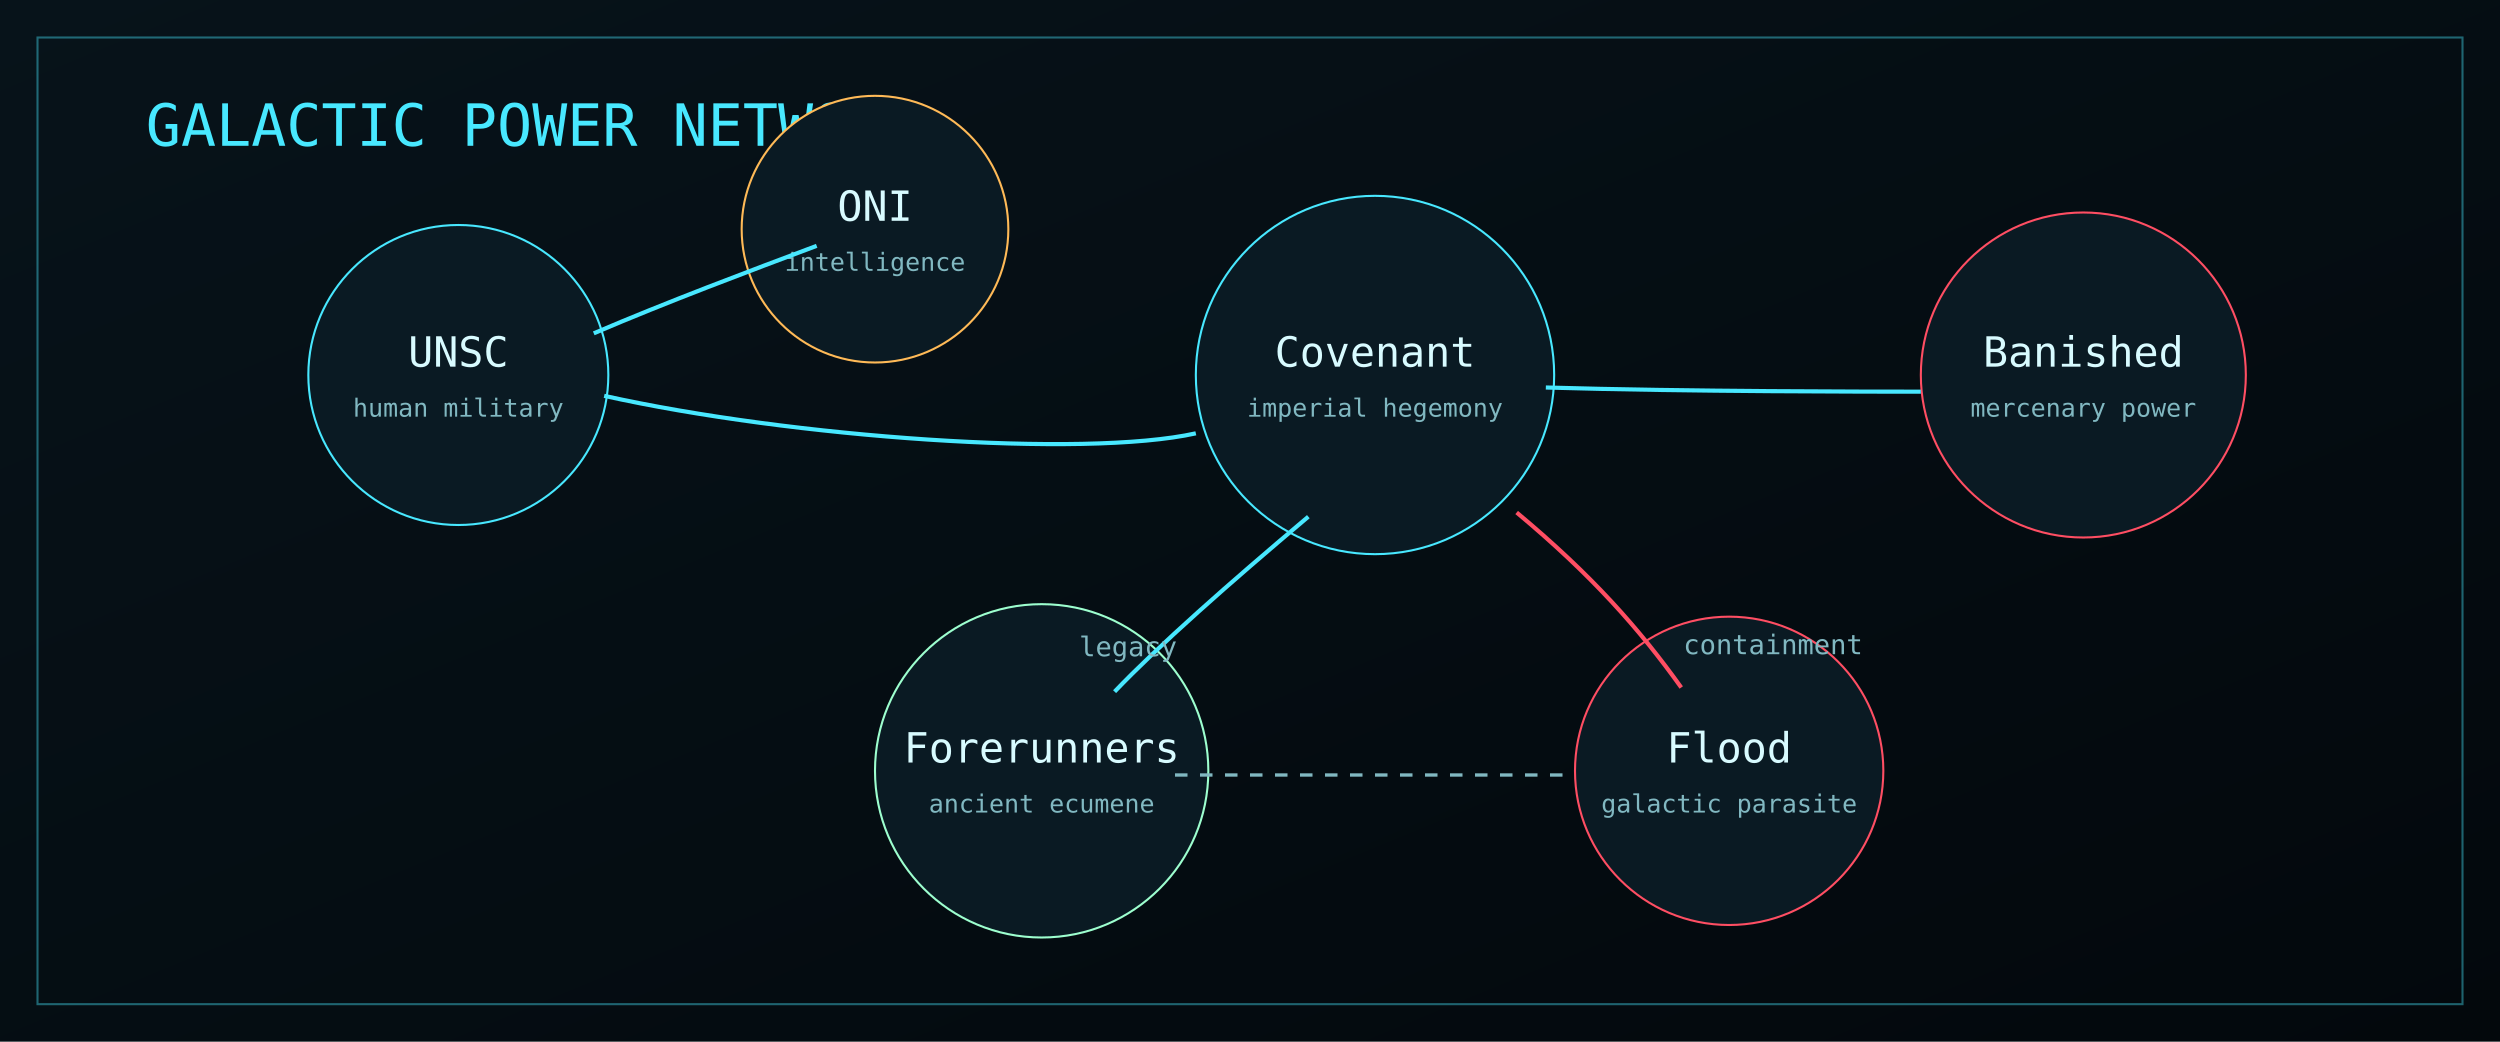
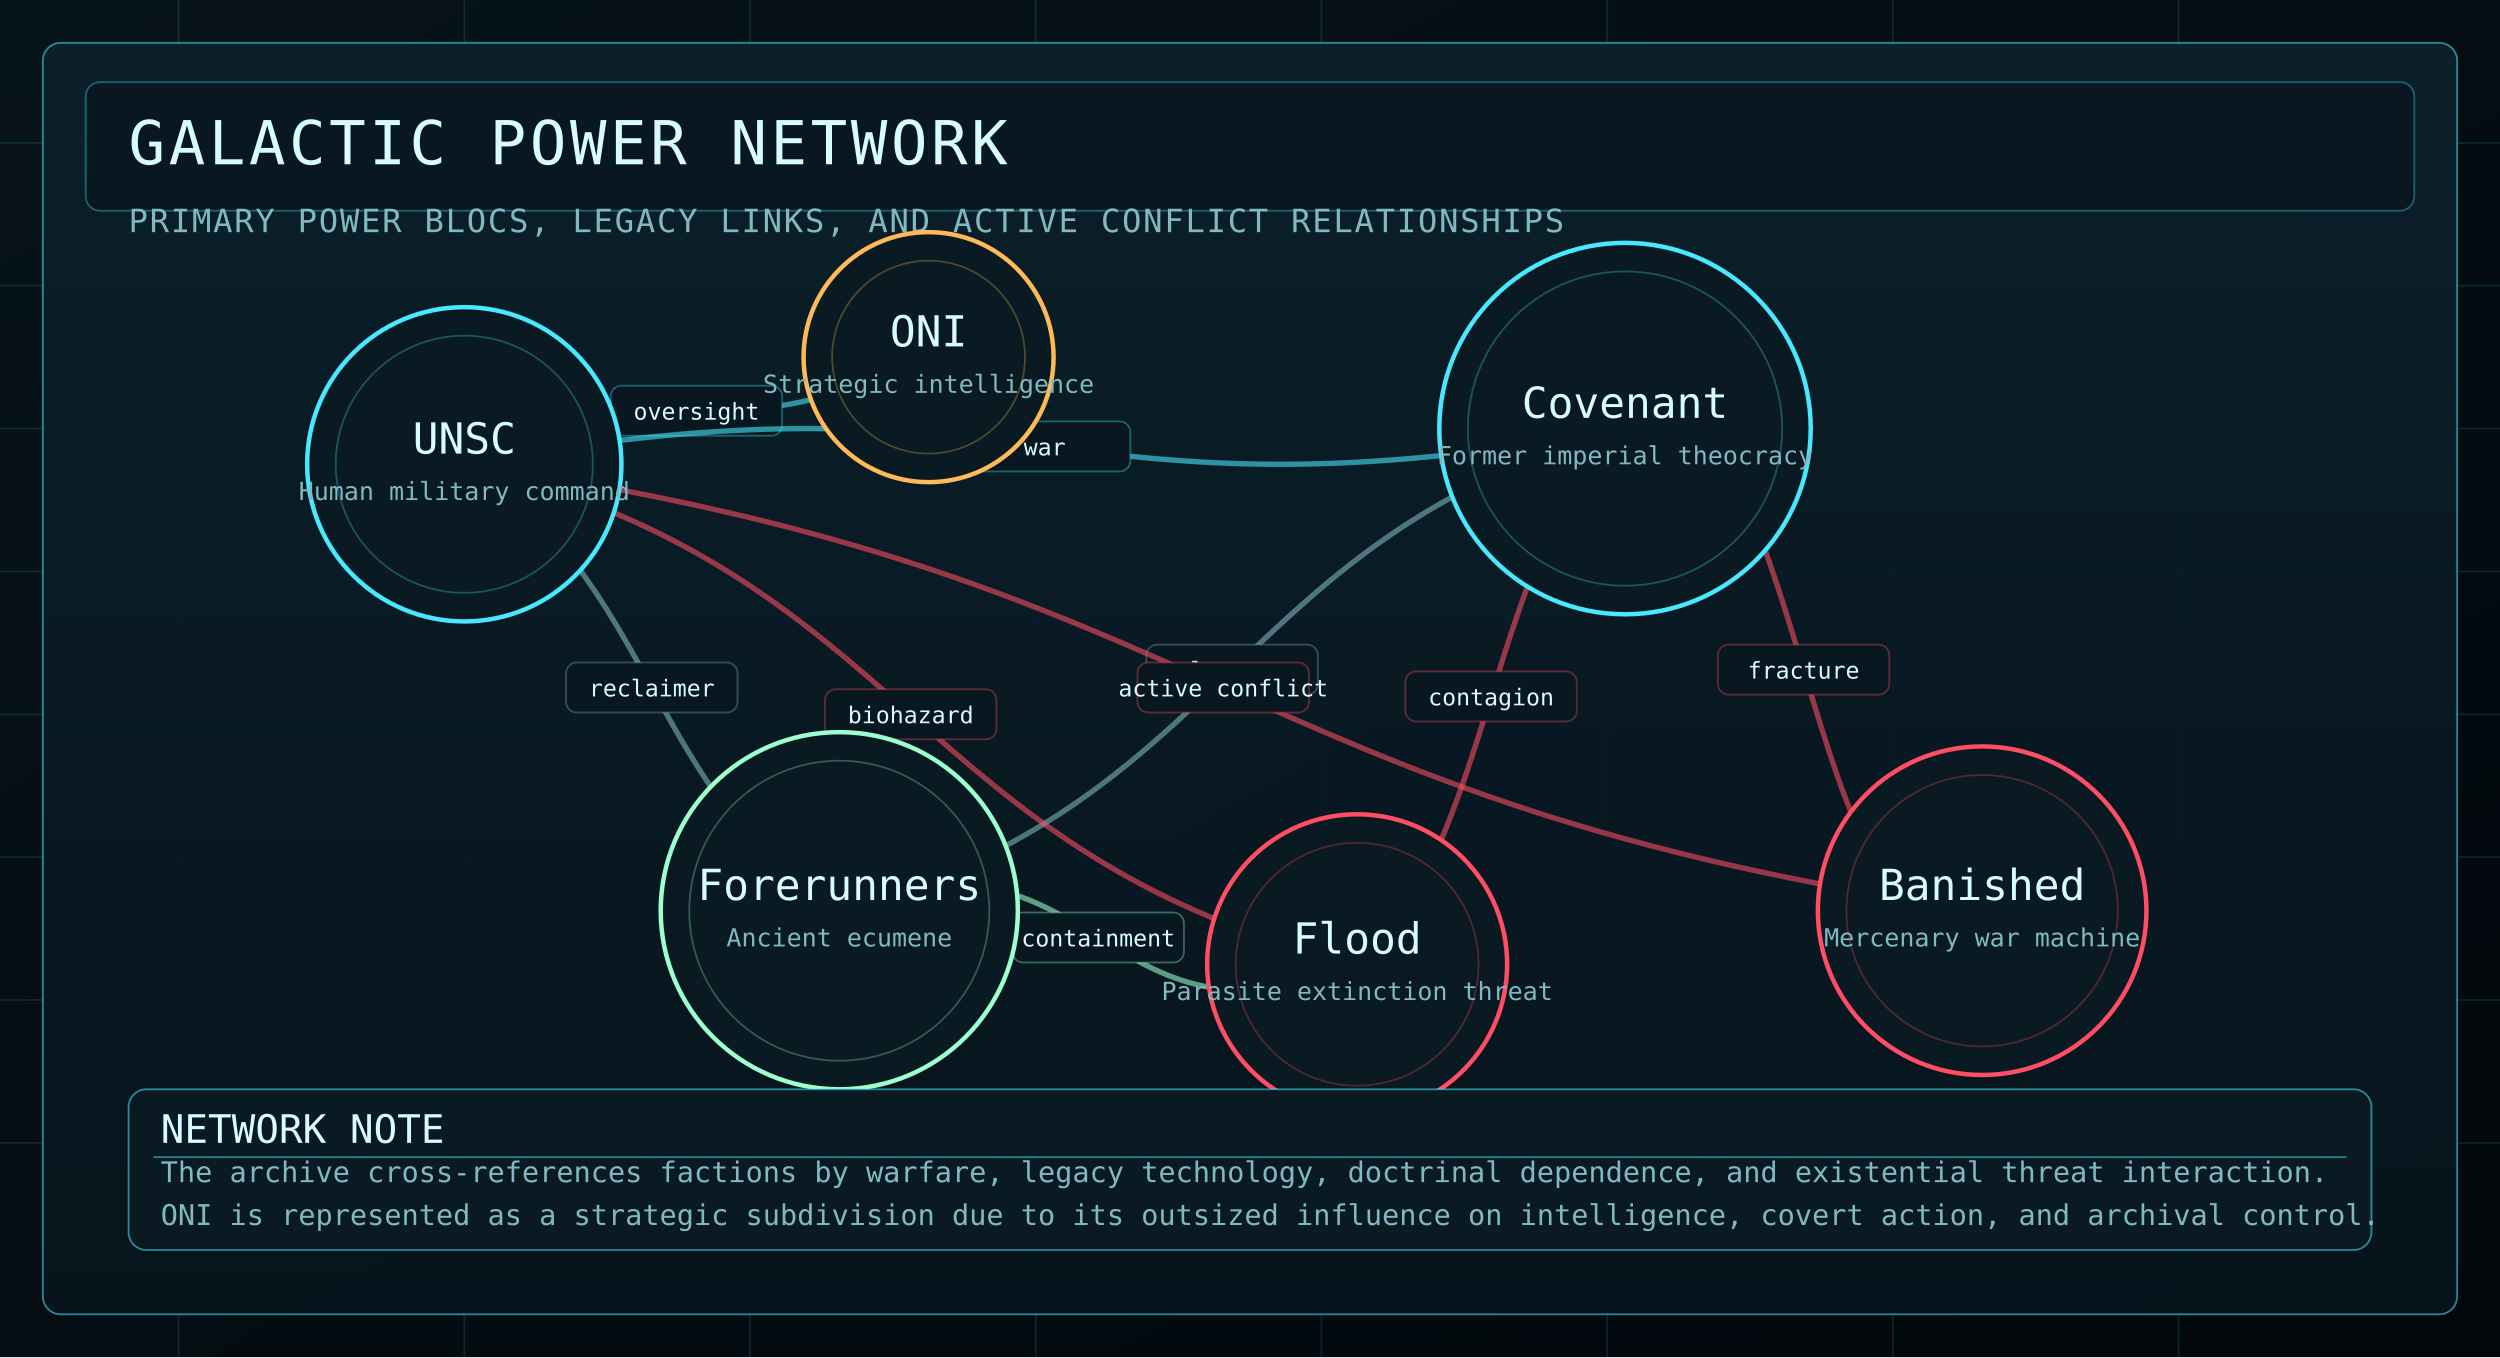
- <svg xmlns="http://www.w3.org/2000/svg" width="1200" height="500" viewBox="0 0 1200 500" fill="none">
+ <svg xmlns="http://www.w3.org/2000/svg" width="1400" height="760" viewBox="0 0 1400 760" fill="none">
  <defs>
-     <linearGradient id="bggrad" x1="0" y1="0" x2="1" y2="1">
-       <stop offset="0%" stop-color="#07131a" />
-       <stop offset="100%" stop-color="#03080c" />
+     <linearGradient id="bg" x1="0" y1="0" x2="1" y2="1">
+       <stop offset="0%" stop-color="#07131b" />
+       <stop offset="100%" stop-color="#02070b" />
    </linearGradient>
-     <filter id="glow">
-       <feGaussianBlur stdDeviation="5" result="b" />
+     <linearGradient id="panel" x1="0" y1="0" x2="0" y2="1">
+       <stop offset="0%" stop-color="#0b202b" stop-opacity="0.96" />
+       <stop offset="100%" stop-color="#07141c" stop-opacity="0.96" />
+     </linearGradient>
+     <linearGradient id="cyanLine" x1="0" y1="0" x2="1" y2="0">
+       <stop offset="0%" stop-color="#48e8ff" stop-opacity="0.0" />
+       <stop offset="18%" stop-color="#48e8ff" stop-opacity="0.55" />
+       <stop offset="82%" stop-color="#48e8ff" stop-opacity="0.55" />
+       <stop offset="100%" stop-color="#48e8ff" stop-opacity="0.0" />
+     </linearGradient>
+     <filter id="glow" x="-50%" y="-50%" width="200%" height="200%">
+       <feGaussianBlur stdDeviation="6" result="g" />
      <feMerge>
-         <feMergeNode in="b" />
+         <feMergeNode in="g" />
        <feMergeNode in="SourceGraphic" />
      </feMerge>
    </filter>
  </defs>
-   <rect width="1200" height="500" fill="url(#bggrad)" />
-   <rect x="18" y="18" width="1164" height="464" stroke="#48e8ff" stroke-opacity="0.4" />
-   <text x="70" y="70" fill="#48e8ff" font-family="Consolas, monospace" font-size="28">GALACTIC POWER NETWORK</text>
-   <circle cx="220" cy="180" r="72" stroke="#48e8ff" fill="#0a1a23" />
-   <text x="220" y="176" text-anchor="middle" fill="#d8fbff" font-family="Consolas, monospace" font-size="20">UNSC</text>
-   <text x="220" y="200" text-anchor="middle" fill="#81b8c1" font-family="Consolas, monospace" font-size="12">human military</text>
-   <circle cx="420" cy="110" r="64" stroke="#ffba57" fill="#0a1a23" />
-   <text x="420" y="106" text-anchor="middle" fill="#d8fbff" font-family="Consolas, monospace" font-size="20">ONI</text>
-   <text x="420" y="130" text-anchor="middle" fill="#81b8c1" font-family="Consolas, monospace" font-size="12">intelligence</text>
-   <circle cx="660" cy="180" r="86" stroke="#48e8ff" fill="#0a1a23" />
-   <text x="660" y="176" text-anchor="middle" fill="#d8fbff" font-family="Consolas, monospace" font-size="20">Covenant</text>
-   <text x="660" y="200" text-anchor="middle" fill="#81b8c1" font-family="Consolas, monospace" font-size="12">imperial hegemony</text>
-   <circle cx="1000" cy="180" r="78" stroke="#ff4e63" fill="#0a1a23" />
-   <text x="1000" y="176" text-anchor="middle" fill="#d8fbff" font-family="Consolas, monospace" font-size="20">Banished</text>
-   <text x="1000" y="200" text-anchor="middle" fill="#81b8c1" font-family="Consolas, monospace" font-size="12">mercenary power</text>
-   <circle cx="500" cy="370" r="80" stroke="#9dffcf" fill="#0a1a23" />
-   <text x="500" y="366" text-anchor="middle" fill="#d8fbff" font-family="Consolas, monospace" font-size="20">Forerunners</text>
-   <text x="500" y="390" text-anchor="middle" fill="#81b8c1" font-family="Consolas, monospace" font-size="12">ancient ecumene</text>
-   <circle cx="830" cy="370" r="74" stroke="#ff4e63" fill="#0a1a23" />
-   <text x="830" y="366" text-anchor="middle" fill="#d8fbff" font-family="Consolas, monospace" font-size="20">Flood</text>
-   <text x="830" y="390" text-anchor="middle" fill="#81b8c1" font-family="Consolas, monospace" font-size="12">galactic parasite</text>
-   <path d="M285 160 C320 145,360 130,392 118" stroke="#48e8ff" stroke-width="2" />
-   <path d="M290 190 C380 210,520 220,574 208" stroke="#48e8ff" stroke-width="2" />
-   <path d="M742 186 C810 188,900 188,922 188" stroke="#48e8ff" stroke-width="2" />
-   <path d="M628 248 C590 280,556 310,535 332" stroke="#48e8ff" stroke-width="2" />
-   <path d="M728 246 C764 276,787 302,807 330" stroke="#ff4e63" stroke-width="2" />
-   <path d="M564 372 H756" stroke="#81b8c1" stroke-width="1.6" stroke-dasharray="6 6" />
-   <text x="518" y="315" fill="#81b8c1" font-family="Consolas, monospace" font-size="13">legacy</text>
-   <text x="808" y="314" fill="#81b8c1" font-family="Consolas, monospace" font-size="13">containment</text>
+   <rect width="1400" height="760" fill="url(#bg)" />
+   <g opacity="0.12">
+     <path d="M0 80 H1400" stroke="#48e8ff" />
+     <path d="M0 160 H1400" stroke="#48e8ff" />
+     <path d="M0 240 H1400" stroke="#48e8ff" />
+     <path d="M0 320 H1400" stroke="#48e8ff" />
+     <path d="M0 400 H1400" stroke="#48e8ff" />
+     <path d="M0 480 H1400" stroke="#48e8ff" />
+     <path d="M0 560 H1400" stroke="#48e8ff" />
+     <path d="M0 640 H1400" stroke="#48e8ff" />
+     <path d="M100 0 V760" stroke="#48e8ff" />
+     <path d="M260 0 V760" stroke="#48e8ff" />
+     <path d="M420 0 V760" stroke="#48e8ff" />
+     <path d="M580 0 V760" stroke="#48e8ff" />
+     <path d="M740 0 V760" stroke="#48e8ff" />
+     <path d="M900 0 V760" stroke="#48e8ff" />
+     <path d="M1060 0 V760" stroke="#48e8ff" />
+     <path d="M1220 0 V760" stroke="#48e8ff" />
+   </g>
+   <rect x="24" y="24" width="1352" height="712" rx="10" fill="url(#panel)" stroke="#48e8ff" stroke-opacity="0.55" />
+   <rect x="48" y="46" width="1304" height="72" rx="8" fill="#081720" stroke="#48e8ff" stroke-opacity="0.35" />
+   <text x="72" y="92" fill="#d8fbff" font-family="Consolas, monospace" font-size="34" letter-spacing="2">GALACTIC POWER NETWORK</text>
+   <text x="72" y="130" fill="#81b8c1" font-family="Consolas, monospace" font-size="18" letter-spacing="1">PRIMARY POWER BLOCS, LEGACY LINKS, AND ACTIVE CONFLICT RELATIONSHIPS</text>
+   <path d="M54 150 H1346" stroke="url(#cyanLine)" stroke-width="3" filter="url(#glow)" />
+   <path d="M260 260 C 390 200, 390 260, 520 200" stroke="#48e8ff" stroke-opacity="0.58" stroke-width="3" />
+   <rect x="342" y="216" width="96" height="28" rx="6" fill="#081720" stroke="#48e8ff" stroke-opacity="0.35" />
+   <text x="390" y="235" text-anchor="middle" fill="#d8fbff" font-family="Consolas, monospace" font-size="13">oversight</text>
+   <path d="M260 260 C 585 200, 585 300, 910 240" stroke="#48e8ff" stroke-opacity="0.58" stroke-width="3" />
+   <rect x="537" y="236" width="96" height="28" rx="6" fill="#081720" stroke="#48e8ff" stroke-opacity="0.35" />
+   <text x="585" y="255" text-anchor="middle" fill="#d8fbff" font-family="Consolas, monospace" font-size="13">war</text>
+   <path d="M910 240 C 1010 180, 1010 570, 1110 510" stroke="#ff4e63" stroke-opacity="0.58" stroke-width="3" />
+   <rect x="962" y="361" width="96" height="28" rx="6" fill="#081720" stroke="#ff4e63" stroke-opacity="0.35" />
+   <text x="1010" y="380" text-anchor="middle" fill="#d8fbff" font-family="Consolas, monospace" font-size="13">fracture</text>
+   <path d="M470 510 C 615 450, 615 600, 760 540" stroke="#9dffcf" stroke-opacity="0.58" stroke-width="3" />
+   <rect x="567" y="511" width="96" height="28" rx="6" fill="#081720" stroke="#9dffcf" stroke-opacity="0.35" />
+   <text x="615" y="530" text-anchor="middle" fill="#d8fbff" font-family="Consolas, monospace" font-size="13">containment</text>
+   <path d="M470 510 C 690 450, 690 300, 910 240" stroke="#81b8c1" stroke-opacity="0.58" stroke-width="3" />
+   <rect x="642" y="361" width="96" height="28" rx="6" fill="#081720" stroke="#81b8c1" stroke-opacity="0.35" />
+   <text x="690" y="380" text-anchor="middle" fill="#d8fbff" font-family="Consolas, monospace" font-size="13">legacy</text>
+   <path d="M470 510 C 365 450, 365 320, 260 260" stroke="#81b8c1" stroke-opacity="0.58" stroke-width="3" />
+   <rect x="317" y="371" width="96" height="28" rx="6" fill="#081720" stroke="#81b8c1" stroke-opacity="0.35" />
+   <text x="365" y="390" text-anchor="middle" fill="#d8fbff" font-family="Consolas, monospace" font-size="13">reclaimer</text>
+   <path d="M760 540 C 510 480, 510 320, 260 260" stroke="#ff4e63" stroke-opacity="0.58" stroke-width="3" />
+   <rect x="462" y="386" width="96" height="28" rx="6" fill="#081720" stroke="#ff4e63" stroke-opacity="0.35" />
+   <text x="510" y="405" text-anchor="middle" fill="#d8fbff" font-family="Consolas, monospace" font-size="13">biohazard</text>
+   <path d="M760 540 C 835 480, 835 300, 910 240" stroke="#ff4e63" stroke-opacity="0.58" stroke-width="3" />
+   <rect x="787" y="376" width="96" height="28" rx="6" fill="#081720" stroke="#ff4e63" stroke-opacity="0.35" />
+   <text x="835" y="395" text-anchor="middle" fill="#d8fbff" font-family="Consolas, monospace" font-size="13">contagion</text>
+   <path d="M1110 510 C 685 450, 685 320, 260 260" stroke="#ff4e63" stroke-opacity="0.58" stroke-width="3" />
+   <rect x="637" y="371" width="96" height="28" rx="6" fill="#081720" stroke="#ff4e63" stroke-opacity="0.35" />
+   <text x="685" y="390" text-anchor="middle" fill="#d8fbff" font-family="Consolas, monospace" font-size="13">active conflict</text>
+   <circle cx="260" cy="260" r="88" fill="#0a1a22" stroke="#48e8ff" stroke-width="2.5" />
+   <circle cx="260" cy="260" r="72" fill="none" stroke="#48e8ff" stroke-opacity="0.28" />
+   <text x="260" y="254" text-anchor="middle" fill="#d8fbff" font-family="Consolas, monospace" font-size="24">UNSC</text>
+   <text x="260" y="280" text-anchor="middle" fill="#81b8c1" font-family="Consolas, monospace" font-size="14">Human military command</text>
+   <circle cx="520" cy="200" r="70" fill="#0a1a22" stroke="#ffba57" stroke-width="2.5" />
+   <circle cx="520" cy="200" r="54" fill="none" stroke="#ffba57" stroke-opacity="0.28" />
+   <text x="520" y="194" text-anchor="middle" fill="#d8fbff" font-family="Consolas, monospace" font-size="24">ONI</text>
+   <text x="520" y="220" text-anchor="middle" fill="#81b8c1" font-family="Consolas, monospace" font-size="14">Strategic intelligence</text>
+   <circle cx="910" cy="240" r="104" fill="#0a1a22" stroke="#48e8ff" stroke-width="2.5" />
+   <circle cx="910" cy="240" r="88" fill="none" stroke="#48e8ff" stroke-opacity="0.28" />
+   <text x="910" y="234" text-anchor="middle" fill="#d8fbff" font-family="Consolas, monospace" font-size="24">Covenant</text>
+   <text x="910" y="260" text-anchor="middle" fill="#81b8c1" font-family="Consolas, monospace" font-size="14">Former imperial theocracy</text>
+   <circle cx="1110" cy="510" r="92" fill="#0a1a22" stroke="#ff4e63" stroke-width="2.5" />
+   <circle cx="1110" cy="510" r="76" fill="none" stroke="#ff4e63" stroke-opacity="0.28" />
+   <text x="1110" y="504" text-anchor="middle" fill="#d8fbff" font-family="Consolas, monospace" font-size="24">Banished</text>
+   <text x="1110" y="530" text-anchor="middle" fill="#81b8c1" font-family="Consolas, monospace" font-size="14">Mercenary war machine</text>
+   <circle cx="470" cy="510" r="100" fill="#0a1a22" stroke="#9dffcf" stroke-width="2.5" />
+   <circle cx="470" cy="510" r="84" fill="none" stroke="#9dffcf" stroke-opacity="0.28" />
+   <text x="470" y="504" text-anchor="middle" fill="#d8fbff" font-family="Consolas, monospace" font-size="24">Forerunners</text>
+   <text x="470" y="530" text-anchor="middle" fill="#81b8c1" font-family="Consolas, monospace" font-size="14">Ancient ecumene</text>
+   <circle cx="760" cy="540" r="84" fill="#0a1a22" stroke="#ff4e63" stroke-width="2.5" />
+   <circle cx="760" cy="540" r="68" fill="none" stroke="#ff4e63" stroke-opacity="0.28" />
+   <text x="760" y="534" text-anchor="middle" fill="#d8fbff" font-family="Consolas, monospace" font-size="24">Flood</text>
+   <text x="760" y="560" text-anchor="middle" fill="#81b8c1" font-family="Consolas, monospace" font-size="14">Parasite extinction threat</text>
+   <rect x="72" y="610" width="1256" height="90" rx="10" fill="#0a1a22" stroke="#48e8ff" stroke-opacity="0.55" />
+   <text x="90" y="640" fill="#d8fbff" font-family="Consolas, monospace" font-size="22">NETWORK NOTE</text>
+   <path d="M86 648 H1314" stroke="#48e8ff" stroke-opacity="0.5" />
+   <text x="90" y="662" fill="#81b8c1" font-family="Consolas, monospace" font-size="16">The archive cross-references factions by warfare, legacy technology, doctrinal dependence, and existential threat interaction.</text>
+   <text x="90" y="686" fill="#81b8c1" font-family="Consolas, monospace" font-size="16">ONI is represented as a strategic subdivision due to its outsized influence on intelligence, covert action, and archival control.</text>
</svg>
